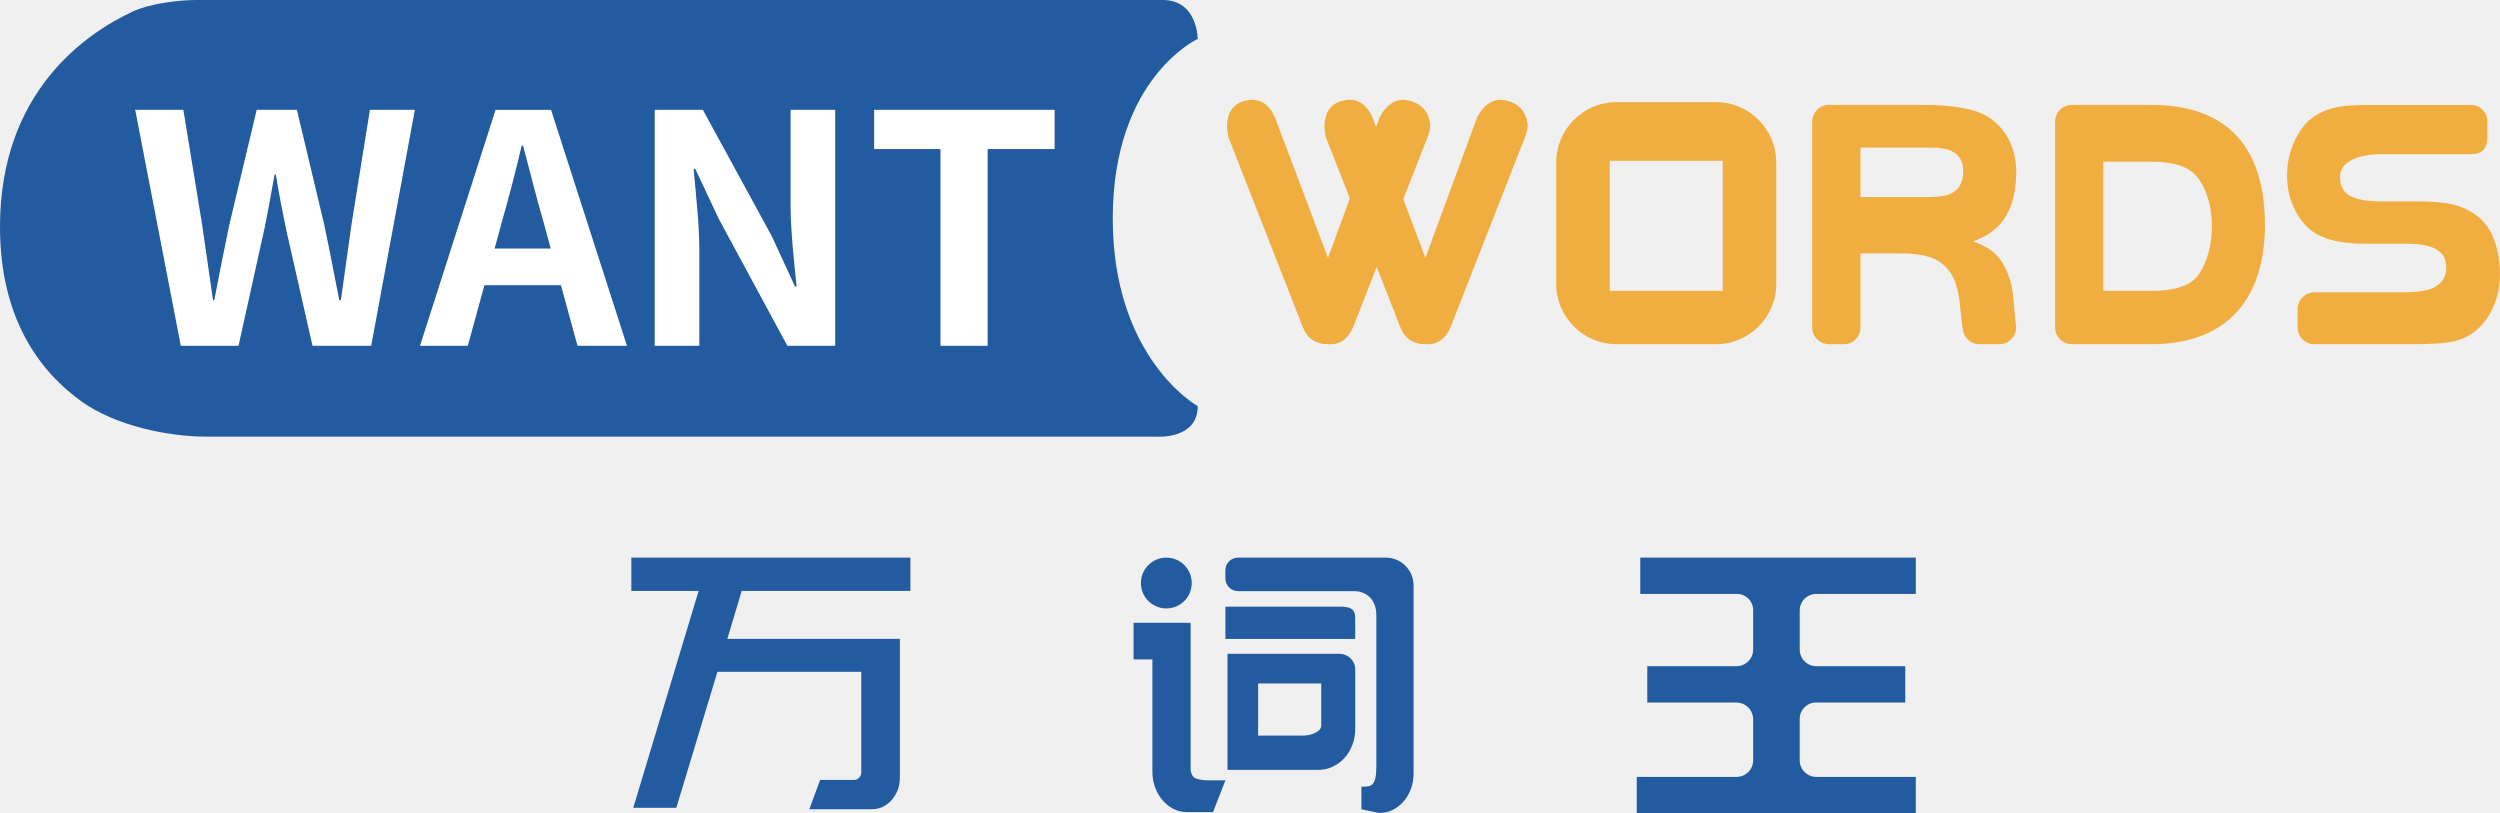
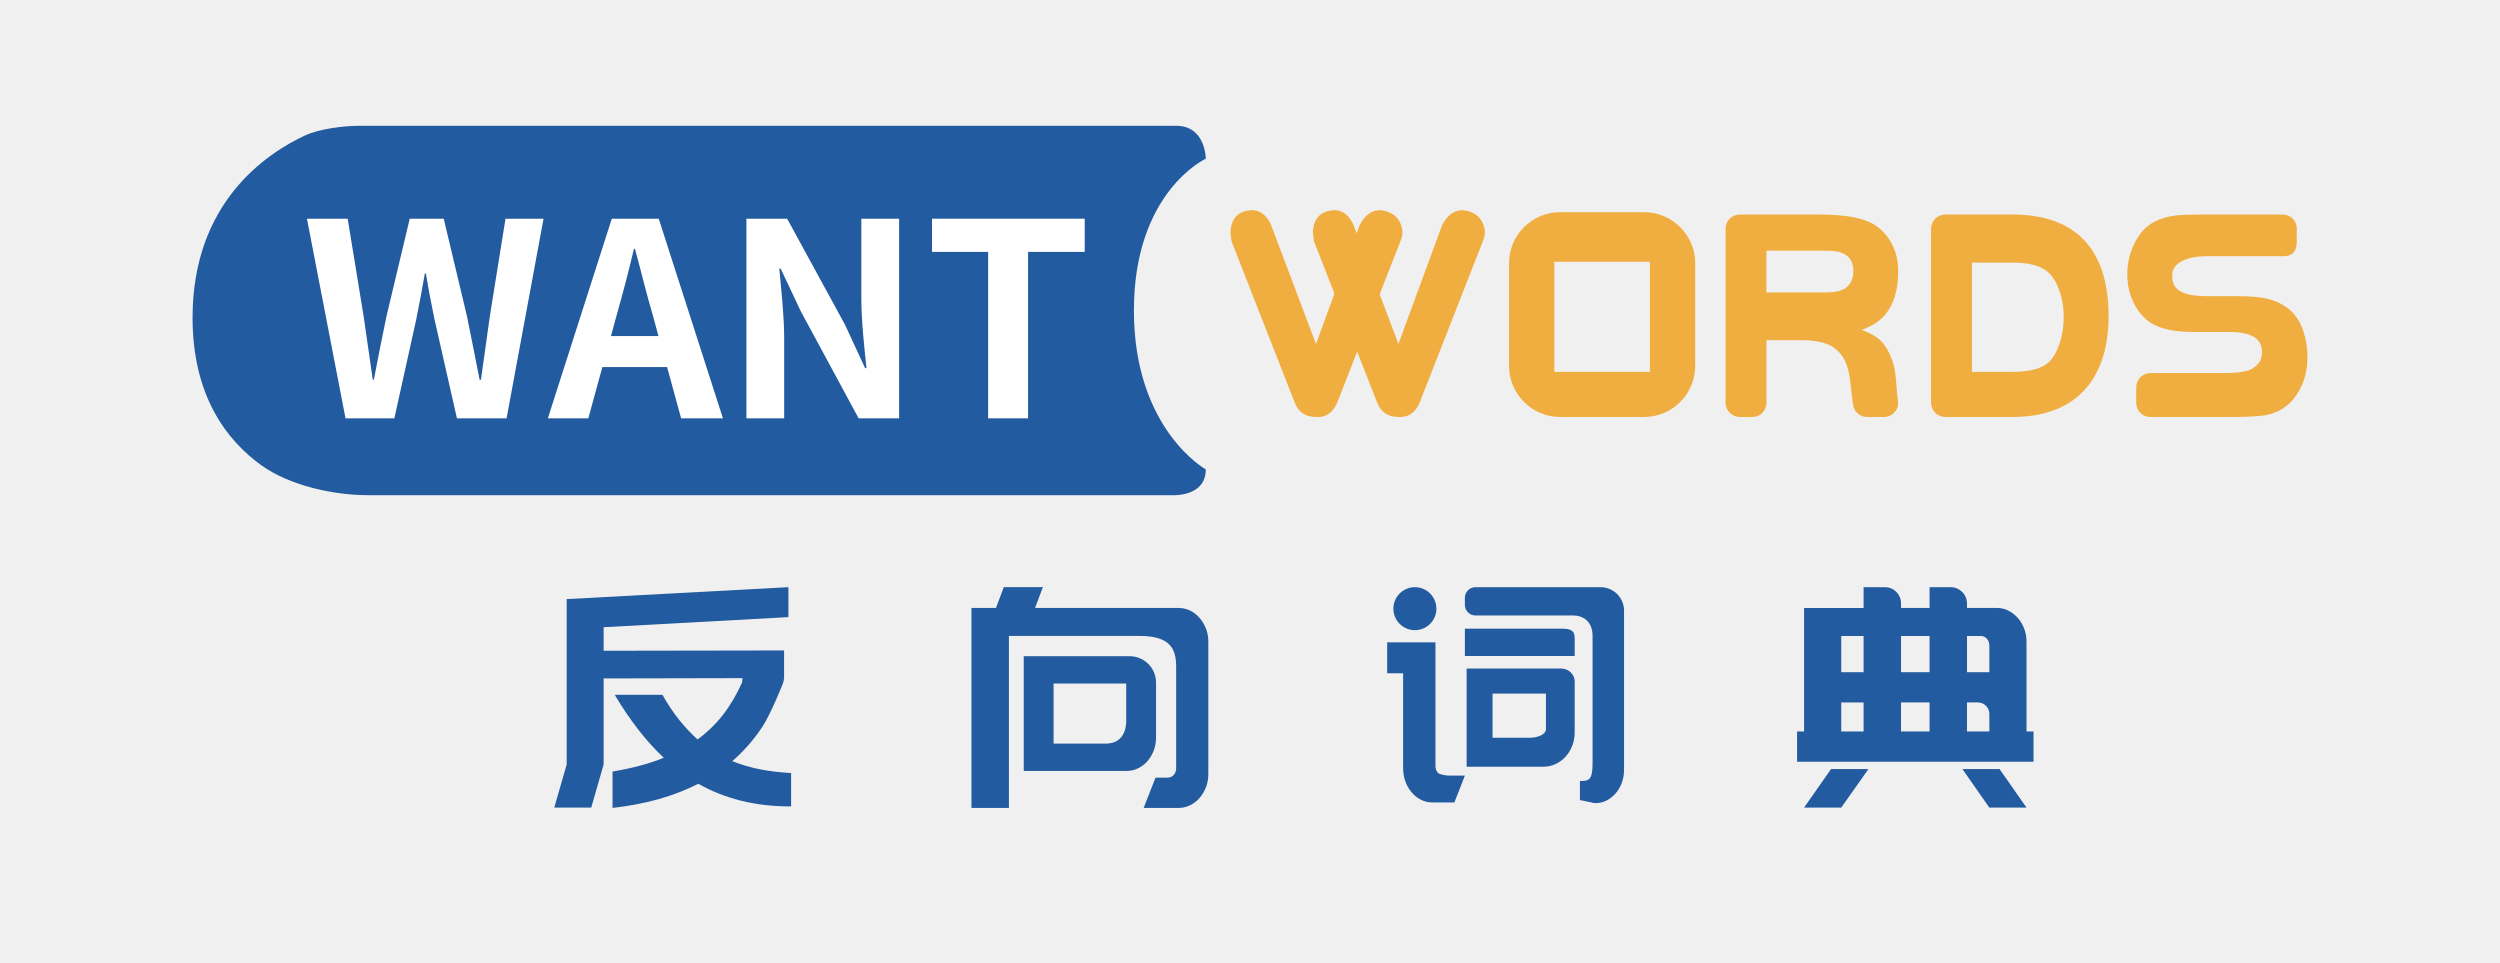
- <svg xmlns="http://www.w3.org/2000/svg" version="1.1" id="图层_1" x="0px" y="0px" viewBox="0 0 235.173 76.466" style="enable-background:new 0 0 235.173 76.466;" xml:space="preserve">
-   <path id="XMLID_1_" style="fill:#235BA0;" d="M18.483,0c-1.691,0-4.414,0.349-5.954,1.064C8.093,3.123,0,8.62,0,21.333  c0,8.756,3.839,13.691,7.678,16.438c3.114,2.228,7.983,3.303,11.78,3.303h89.292c0,0,3.918,0.318,3.918-2.866  c0,0-7.992-4.449-7.992-17.667s7.992-16.88,7.992-16.88s0-3.662-3.291-3.662H18.483z" />
-   <g id="XMLID_2_">
-     <path id="XMLID_3_" style="fill:#FFFFFF;" d="M12.718,10.331h4.53l1.77,10.83c0.33,2.34,0.69,4.71,1.02,7.08h0.12   c0.45-2.37,0.93-4.77,1.41-7.08l2.58-10.83h3.78l2.58,10.83c0.48,2.28,0.93,4.68,1.41,7.08h0.15c0.33-2.4,0.66-4.77,0.99-7.08   l1.74-10.83h4.23l-4.11,22.199h-5.52l-2.49-10.979c-0.36-1.74-0.69-3.45-0.96-5.13h-0.12c-0.3,1.68-0.6,3.39-0.96,5.13   l-2.43,10.979h-5.43L12.718,10.331z" />
-     <path id="XMLID_5_" style="fill:#FFFFFF;" d="M52.768,26.831h-7.2l-1.56,5.7h-4.5l7.11-22.199h5.22l7.14,22.199h-4.65   L52.768,26.831z M51.808,23.381l-0.66-2.43c-0.69-2.31-1.29-4.86-1.95-7.26h-0.12c-0.57,2.43-1.23,4.95-1.89,7.26l-0.66,2.43   H51.808z" />
-     <path id="XMLID_26_" style="fill:#FFFFFF;" d="M61.588,10.331h4.53l6.45,11.82l2.22,4.8h0.15c-0.24-2.31-0.57-5.25-0.57-7.77v-8.85   h4.2v22.199h-4.5l-6.42-11.879l-2.25-4.77h-0.15c0.21,2.4,0.54,5.19,0.54,7.74v8.91h-4.2V10.331z" />
-     <path id="XMLID_28_" style="fill:#FFFFFF;" d="M88.468,14.021h-6.24v-3.69h16.979v3.69h-6.3v18.509h-4.439V14.021z" />
-   </g>
-   <g id="XMLID_30_">
-     <path id="XMLID_31_" style="fill:#235BA0;" d="M65.72,55.586h-6.33v-3.132h26.25v3.132H69.77l-1.35,4.513h15.96h0.27v13.03   c0,0.831-0.255,1.538-0.765,2.122c-0.51,0.584-1.146,0.876-1.905,0.876h-5.85l1.02-2.762h3.21c0.181,0,0.335-0.072,0.466-0.218   c0.129-0.146,0.194-0.32,0.194-0.522v-9.429h-13.53L63.62,75.992h-4.051L65.72,55.586z" />
-     <path id="XMLID_33_" style="fill:#235BA0;" d="M111.674,76.397c-0.46,0-0.885-0.099-1.275-0.296   c-0.39-0.197-0.734-0.47-1.034-0.818c-0.301-0.348-0.536-0.753-0.705-1.217c-0.171-0.463-0.255-0.963-0.255-1.496V62.03h-1.771   v-3.444h1.771h3.538h0.06v13.741c0,0.301,0.09,0.557,0.27,0.766c0.181,0.208,0.953,0.313,1.233,0.313h1.77l-1.17,2.992H111.674z    M116.456,52.455h13.906c1.442,0,2.611,1.169,2.611,2.611v0v0.746v16.957c0,0.521-0.085,1.007-0.255,1.458   c-0.17,0.453-0.405,0.848-0.705,1.187c-0.3,0.34-0.65,0.606-1.05,0.797c-0.4,0.193-0.83,0.277-1.29,0.255l-1.606-0.339v-2.123   c0.947,0,1.406-0.019,1.406-1.948V57.878c0-1.781-1.281-2.273-2.07-2.273h-10.948c-0.653,0-1.183-0.53-1.183-1.183v-0.784   C115.273,52.984,115.803,52.455,116.456,52.455z M127.484,60.107h-12.211v-3.04h10.8c1.411,0,1.411,0.572,1.411,1.278V60.107z    M127.484,68.585c0,0.536-0.09,1.036-0.27,1.5c-0.18,0.466-0.428,0.872-0.747,1.221c-0.318,0.35-0.688,0.623-1.112,0.82   c-0.424,0.199-0.879,0.296-1.367,0.296h-8.517V61.503h10.514c0.828,0,1.499,0.652,1.499,1.456V68.585z M124.287,64.291h-5.937   v4.909h4.097c0.514,0,0.951-0.092,1.307-0.276c0.356-0.185,0.533-0.409,0.533-0.675V64.291z M112.107,54.846   c0,1.321-1.071,2.391-2.391,2.391c-1.321,0-2.391-1.071-2.391-2.391s1.071-2.391,2.391-2.391   C111.036,52.455,112.107,53.525,112.107,54.846z" />
-     <path id="XMLID_39_" style="fill:#235BA0;" d="M180.218,76.499h-26.25v-3.416h9.386c0.864,0,1.564-0.7,1.564-1.564v-3.847   c0-0.876-0.71-1.587-1.587-1.587h-8.373v-3.416h8.394c0.865,0,1.566-0.701,1.566-1.566v-3.706c0-0.843-0.684-1.527-1.527-1.527   h-9.093v-3.417h25.92v3.417h-9.36c-0.862,0-1.56,0.699-1.56,1.56v3.681c0,0.86,0.697,1.557,1.557,1.557h8.372v3.416h-8.393   c-0.849,0-1.537,0.688-1.537,1.537v3.906c0,0.859,0.696,1.556,1.556,1.556h9.364V76.499z" />
-   </g>
-   <g id="XMLID_59_">
-     <path id="XMLID_60_" style="fill:#F1AE40;" d="M175.014,23.84v6.982c0,0.86-0.697,1.557-1.557,1.557h-1.396   c-0.879,0-1.591-0.712-1.591-1.591V11.442c0-0.87,0.705-1.575,1.575-1.575h8.856c2.987,0,5.066,0.405,6.24,1.215   c0.811,0.54,1.435,1.255,1.872,2.143c0.438,0.889,0.656,1.862,0.656,2.92c0,2.138-0.513,3.792-1.536,4.962   c-0.64,0.698-1.483,1.227-2.528,1.586c0.832,0.316,1.461,0.647,1.889,0.996c0.426,0.349,0.811,0.861,1.151,1.536   c0.256,0.54,0.442,1.058,0.561,1.553c0.116,0.495,0.208,1.227,0.271,2.194c0.049,0.618,0.104,1.166,0.165,1.643   c0.121,0.941-0.616,1.765-1.565,1.765h-1.866c-0.784,0-1.454-0.568-1.565-1.344c-0.073-0.508-0.148-1.129-0.225-1.863   c-0.107-1.305-0.325-2.306-0.656-3.004c-0.331-0.697-0.827-1.248-1.488-1.654c-0.832-0.472-2.037-0.697-3.615-0.675H175.014z    M175.014,18.536h6.368c1.066,0,1.824-0.132,2.271-0.397c0.683-0.388,1.024-1.066,1.024-2.036c0-1.075-0.512-1.762-1.536-2.062   c-0.363-0.106-0.949-0.159-1.76-0.159h-6.368V18.536z" />
-     <path id="XMLID_63_" style="fill:#F1AE40;" d="M193.318,11.456c0-0.878,0.711-1.589,1.589-1.589h7.467   c9.59,0,10.688,7.157,10.688,11.307c0,6.641-3.306,11.205-10.688,11.205h-7.471c-0.875,0-1.584-0.709-1.584-1.584V11.456z    M197.862,15.21v12.153h4.512c1.984,0,3.36-0.387,4.128-1.161c0.47-0.491,0.849-1.18,1.137-2.068   c0.288-0.887,0.432-1.831,0.432-2.833c0-1.114-0.171-2.134-0.512-3.059c-0.342-0.925-0.79-1.615-1.345-2.068   c-0.811-0.641-2.091-0.963-3.84-0.963H197.862z" />
-     <path id="XMLID_66_" style="fill:#F1AE40;" d="M216.133,30.807v-1.711c0-0.884,0.716-1.6,1.6-1.6h8.16   c1.558,0,2.593-0.157,3.104-0.472c0.746-0.473,1.12-0.911,1.12-1.856c0-1.102-0.549-2.238-3.681-2.238h-3.968   c-2.411,0-4.149-0.461-5.216-1.384c-0.661-0.585-1.179-1.316-1.552-2.194c-0.374-0.878-0.561-1.823-0.561-2.835   c0-1.575,0.438-3.015,1.312-4.32c0.853-1.26,2.219-2.002,4.096-2.227c0.641-0.067,1.589-0.101,2.849-0.101h9.042   c0.856,0,1.55,0.694,1.55,1.55v0.92c0,0.854,0.12,2.166-1.547,2.166h-8.021c-2.812-0.083-4.288,0.854-4.288,2.062   c0,1.229,0.383,2.381,3.904,2.381h3.424c1.749,0,3.051,0.158,3.904,0.472c1.515,0.54,2.56,1.485,3.136,2.835   c0.448,1.08,0.672,2.239,0.672,3.476c0,1.373-0.299,2.599-0.896,3.679c-0.832,1.53-2.08,2.452-3.744,2.768   c-0.812,0.135-2.038,0.202-3.681,0.202h-9.147C216.837,32.379,216.133,31.675,216.133,30.807z" />
-     <path id="XMLID_81_" style="fill:#F1AE40;" d="M161.423,9.607h-9.362c-3.118,0-5.669,2.551-5.669,5.669V26.71   c0,3.118,2.551,5.669,5.669,5.669h9.362c3.118,0,5.669-2.551,5.669-5.669V15.276C167.093,12.158,164.542,9.607,161.423,9.607z    M162.055,27.362H151.43V15.126h10.625V27.362z" />
-     <g id="XMLID_68_">
-       <g id="XMLID_69_">
-         <path id="XMLID_70_" style="fill:#F1AE40;" d="M122.547,30.754l-7-17.875c-0.084-0.416-0.125-0.791-0.125-1.125     c0.082-1.5,0.875-2.291,2.375-2.375c0.916,0,1.625,0.543,2.125,1.625l5,13.25l4.875-13.25c0.582-1.082,1.332-1.625,2.25-1.625     c1.5,0.168,2.332,0.959,2.5,2.375c0,0.334-0.084,0.709-0.25,1.125l-7,17.875c-0.5,1.168-1.293,1.707-2.375,1.625     C123.754,32.379,122.963,31.838,122.547,30.754z" />
-       </g>
-       <g id="XMLID_72_">
-         <path id="XMLID_73_" style="fill:#F1AE40;" d="M131.714,30.754l-7-17.875c-0.084-0.416-0.125-0.791-0.125-1.125     c0.082-1.5,0.875-2.291,2.375-2.375c0.916,0,1.625,0.543,2.125,1.625l5,13.25l4.875-13.25c0.582-1.082,1.332-1.625,2.25-1.625     c1.5,0.168,2.332,0.959,2.5,2.375c0,0.334-0.084,0.709-0.25,1.125l-7,17.875c-0.5,1.168-1.293,1.707-2.375,1.625     C132.921,32.379,132.13,31.838,131.714,30.754z" />
+ <svg xmlns="http://www.w3.org/2000/svg" version="1.1" id="图层_1" x="0px" y="0px" viewBox="0 0 278 107" style="enable-background:new 0 0 278 107;" xml:space="preserve">
+   <g id="XMLID_78_">
+     <path id="XMLID_111_" style="fill:#235BA0;" d="M39.897,13.989c-1.691,0-4.414,0.349-5.954,1.064   c-4.436,2.059-12.529,7.556-12.529,20.269c0,8.756,3.839,13.691,7.678,16.438c3.114,2.228,7.983,3.303,11.78,3.303h89.292   c0,0,3.918,0.318,3.918-2.866c0,0-7.992-4.449-7.992-17.667s7.992-16.88,7.992-16.88s0-3.662-3.291-3.662H39.897z" />
+     <g id="XMLID_100_">
+       <path id="XMLID_109_" style="fill:#FFFFFF;" d="M34.132,24.32h4.53l1.77,10.83c0.33,2.34,0.69,4.71,1.02,7.08h0.12    c0.45-2.37,0.93-4.77,1.41-7.08l2.58-10.83h3.78l2.58,10.83c0.48,2.28,0.93,4.68,1.41,7.08h0.15c0.33-2.4,0.66-4.77,0.99-7.08    l1.74-10.83h4.23l-4.11,22.199h-5.52l-2.49-10.979c-0.36-1.74-0.69-3.45-0.96-5.13h-0.12c-0.3,1.68-0.6,3.39-0.96,5.13    l-2.43,10.979h-5.43L34.132,24.32z" />
+       <path id="XMLID_106_" style="fill:#FFFFFF;" d="M74.181,40.819h-7.2l-1.56,5.7h-4.5l7.11-22.199h5.22l7.14,22.199h-4.65    L74.181,40.819z M73.221,37.37l-0.66-2.43c-0.69-2.31-1.29-4.86-1.95-7.26h-0.12c-0.57,2.43-1.23,4.95-1.89,7.26l-0.66,2.43    H73.221z" />
+       <path id="XMLID_104_" style="fill:#FFFFFF;" d="M83.001,24.32h4.53l6.45,11.82l2.22,4.8h0.15c-0.24-2.31-0.57-5.25-0.57-7.77    v-8.85h4.2v22.199h-4.5l-6.42-11.879l-2.25-4.77h-0.15c0.21,2.4,0.54,5.19,0.54,7.74v8.91h-4.2V24.32z" />
+       <path id="XMLID_101_" style="fill:#FFFFFF;" d="M109.881,28.01h-6.24v-3.69h16.979v3.69h-6.3v18.509h-4.439V28.01z" />
+     </g>
+     <g id="XMLID_79_">
+       <path id="XMLID_97_" style="fill:#F1AE40;" d="M196.427,37.828v6.982c0,0.86-0.697,1.557-1.557,1.557h-1.396    c-0.879,0-1.591-0.712-1.591-1.591V25.431c0-0.87,0.705-1.575,1.575-1.575h8.856c2.987,0,5.066,0.405,6.24,1.215    c0.811,0.54,1.435,1.255,1.872,2.143c0.438,0.889,0.656,1.862,0.656,2.92c0,2.138-0.513,3.792-1.536,4.962    c-0.64,0.698-1.483,1.227-2.528,1.586c0.832,0.316,1.461,0.647,1.889,0.996c0.426,0.349,0.811,0.861,1.151,1.536    c0.256,0.54,0.442,1.058,0.561,1.553c0.116,0.495,0.208,1.227,0.271,2.194c0.049,0.618,0.104,1.166,0.165,1.643    c0.121,0.941-0.616,1.765-1.565,1.765h-1.866c-0.784,0-1.454-0.568-1.565-1.344c-0.073-0.508-0.148-1.129-0.225-1.863    c-0.107-1.305-0.325-2.306-0.656-3.004c-0.331-0.697-0.827-1.248-1.488-1.654c-0.832-0.472-2.037-0.697-3.615-0.675H196.427z     M196.427,32.525h6.368c1.066,0,1.824-0.132,2.271-0.397c0.683-0.388,1.024-1.066,1.024-2.036c0-1.075-0.512-1.762-1.536-2.062    c-0.363-0.106-0.949-0.159-1.76-0.159h-6.368V32.525z" />
+       <path id="XMLID_94_" style="fill:#F1AE40;" d="M214.731,25.444c0-0.878,0.711-1.589,1.589-1.589h7.467    c9.59,0,10.688,7.157,10.688,11.307c0,6.641-3.306,11.205-10.688,11.205h-7.471c-0.875,0-1.584-0.709-1.584-1.584V25.444z     M219.275,29.198v12.153h4.512c1.984,0,3.36-0.387,4.128-1.161c0.47-0.491,0.849-1.18,1.137-2.068    c0.288-0.887,0.432-1.831,0.432-2.833c0-1.114-0.171-2.134-0.512-3.059c-0.342-0.925-0.79-1.615-1.345-2.068    c-0.811-0.641-2.091-0.963-3.84-0.963H219.275z" />
+       <path id="XMLID_92_" style="fill:#F1AE40;" d="M237.547,44.795v-1.711c0-0.884,0.716-1.6,1.6-1.6h8.16    c1.558,0,2.593-0.157,3.104-0.472c0.746-0.473,1.12-0.911,1.12-1.856c0-1.102-0.549-2.238-3.681-2.238h-3.968    c-2.411,0-4.149-0.461-5.216-1.384c-0.661-0.585-1.179-1.316-1.552-2.194c-0.374-0.878-0.561-1.823-0.561-2.835    c0-1.575,0.438-3.015,1.312-4.32c0.853-1.26,2.219-2.002,4.096-2.227c0.641-0.067,1.589-0.101,2.849-0.101h9.042    c0.856,0,1.55,0.694,1.55,1.55v0.92c0,0.854,0.12,2.166-1.547,2.166h-8.021c-2.812-0.083-4.288,0.854-4.288,2.062    c0,1.229,0.383,2.381,3.904,2.381h3.424c1.749,0,3.051,0.158,3.904,0.472c1.515,0.54,2.56,1.485,3.136,2.835    c0.448,1.08,0.672,2.239,0.672,3.476c0,1.373-0.299,2.599-0.896,3.679c-0.832,1.53-2.08,2.452-3.744,2.768    c-0.812,0.135-2.038,0.202-3.681,0.202h-9.147C238.251,46.368,237.547,45.664,237.547,44.795z" />
+       <path id="XMLID_89_" style="fill:#F1AE40;" d="M182.837,23.595h-9.362c-3.118,0-5.669,2.551-5.669,5.669v11.434    c0,3.118,2.551,5.669,5.669,5.669h9.362c3.118,0,5.669-2.551,5.669-5.669V29.265C188.506,26.147,185.955,23.595,182.837,23.595z     M183.468,41.351h-10.625V29.115h10.625V41.351z" />
+       <g id="XMLID_82_">
+         <g id="XMLID_86_">
+           <path id="XMLID_87_" style="fill:#F1AE40;" d="M143.961,44.743l-7-17.875c-0.084-0.416-0.125-0.791-0.125-1.125      c0.082-1.5,0.875-2.291,2.375-2.375c0.916,0,1.625,0.543,2.125,1.625l5,13.25l4.875-13.25c0.582-1.082,1.332-1.625,2.25-1.625      c1.5,0.168,2.332,0.959,2.5,2.375c0,0.334-0.084,0.709-0.25,1.125l-7,17.875c-0.5,1.168-1.293,1.707-2.375,1.625      C145.168,46.368,144.377,45.827,143.961,44.743z" />
+         </g>
+         <g id="XMLID_83_">
+           <path id="XMLID_84_" style="fill:#F1AE40;" d="M153.128,44.743l-7-17.875c-0.084-0.416-0.125-0.791-0.125-1.125      c0.082-1.5,0.875-2.291,2.375-2.375c0.916,0,1.625,0.543,2.125,1.625l5,13.25l4.875-13.25c0.582-1.082,1.332-1.625,2.25-1.625      c1.5,0.168,2.332,0.959,2.5,2.375c0,0.334-0.084,0.709-0.25,1.125l-7,17.875c-0.5,1.168-1.293,1.707-2.375,1.625      C154.335,46.368,153.544,45.827,153.128,44.743z" />
+         </g>
      </g>
    </g>
  </g>
+   <g id="XMLID_1_">
+     <path id="XMLID_2_" style="fill:#235BA0;" d="M87.971,89.671c-3.88,0.022-7.32-0.816-10.318-2.517   c-1.38,0.703-2.86,1.275-4.44,1.718c-1.58,0.441-3.279,0.765-5.099,0.969v-4.046c1.08-0.182,2.089-0.396,3.029-0.646   c0.941-0.249,1.83-0.544,2.669-0.884c-1.938-1.813-3.759-4.148-5.458-7.004h5.308c0.601,1.065,1.225,2.001,1.875,2.805   c0.65,0.805,1.325,1.524,2.025,2.159c1.06-0.771,1.995-1.671,2.805-2.703c0.81-1.031,1.525-2.238,2.145-3.621l0.06-0.493   l-15.448,0.034v9.571l-1.38,4.794h-4.11l1.38-4.794V69.95v-3.332l24.657-1.325v3.332l-20.547,1.122v2.617l20.066-0.033v3.076   l-0.09,0.493c0,0-1.38,3.508-2.34,4.947c-0.96,1.439-2.069,2.703-3.329,3.791c0.96,0.386,1.975,0.686,3.045,0.901   c1.07,0.215,2.235,0.356,3.494,0.425V89.671z" />
+     <path id="XMLID_4_" style="fill:#235BA0;" d="M112.192,89.841h-4.166V67.604h2.727l0.868-2.312h4.346l-0.869,2.312h15.971   c0.439,0,0.859,0.097,1.258,0.289c0.399,0.193,0.749,0.459,1.049,0.799c0.3,0.34,0.539,0.737,0.719,1.19   c0.18,0.453,0.27,0.93,0.27,1.428v14.79c0,0.521-0.09,1.009-0.27,1.462c-0.18,0.454-0.419,0.851-0.719,1.19   c-0.3,0.34-0.65,0.606-1.049,0.799s-0.819,0.289-1.258,0.289h-3.895l1.319-3.366h1.339c0.28,0,0.51-0.102,0.689-0.306   c0.18-0.204,0.269-0.453,0.269-0.748V74.173c0-1.909-0.542-3.456-4.046-3.456h-14.552V89.841z M128.552,81.991   c0,0.521-0.085,1.009-0.255,1.462c-0.17,0.454-0.405,0.851-0.704,1.19c-0.3,0.34-0.649,0.606-1.048,0.799   c-0.4,0.193-0.83,0.289-1.288,0.289H113.84V72.968h11.772c1.624,0,2.941,1.317,2.941,2.941V81.991z M123.256,76.008h-6.097v6.684   h5.771c2.031,0,2.305-1.692,2.305-2.504v-4.18C125.234,76.008,123.979,76.008,123.256,76.008z" />
+     <path id="XMLID_33_" style="fill:#235BA0;" d="M225.349,81.341h0.779v3.366h-26.294v-3.366h0.778v-3.23v-3.365v-3.774v-0.408   v-2.958h6.619v-2.312h2.385c0.982,0,1.777,0.796,1.777,1.777v0.534h3.175v-2.312h2.346c1.003,0,1.816,0.813,1.816,1.816v0.495   l3.334,0c0.388,0,0.778,0.073,1.131,0.235c0.461,0.21,0.859,0.507,1.195,0.888c0.299,0.34,0.534,0.737,0.704,1.19   s0.255,0.93,0.255,1.428v3.4v3.365V81.341z M203.607,85.522h4.162l-3.024,4.284h-4.133L203.607,85.522z M204.745,74.745h2.486   v-4.021h-2.486V74.745z M204.745,81.341h2.486v-3.23h-2.486V81.341z M211.394,70.724v4.021h3.175v-4.021H211.394z M214.568,78.11   h-3.175v3.23h3.175V78.11z M221.216,89.807l-2.995-4.284h4.133l2.994,4.284H221.216z M218.731,70.724v4.021h2.486v-2.933   c0-0.317-0.09-0.578-0.27-0.782c-0.179-0.204-0.409-0.306-0.688-0.306H218.731z M219.934,78.11h-1.204v3.23h2.486v-1.948   C221.216,78.684,220.642,78.11,219.934,78.11z" />
+   </g>
+   <path id="XMLID_61_" style="fill:#235BA0;" d="M159.295,89.236c-0.46,0-0.885-0.099-1.275-0.296c-0.39-0.197-0.734-0.47-1.034-0.818  c-0.301-0.348-0.536-0.753-0.705-1.217c-0.171-0.463-0.255-0.963-0.255-1.496v-10.54h-1.771v-3.444h1.771h3.538h0.06v13.741  c0,0.301,0.09,0.557,0.27,0.766c0.181,0.208,0.953,0.313,1.233,0.313h1.77l-1.17,2.992H159.295z M164.077,65.293h13.906  c1.442,0,2.611,1.169,2.611,2.611l0,0v0.746v16.957c0,0.521-0.085,1.007-0.255,1.458c-0.17,0.453-0.405,0.848-0.705,1.187  c-0.3,0.34-0.65,0.606-1.05,0.797c-0.4,0.193-0.83,0.277-1.29,0.255l-1.606-0.339v-2.123c0.947,0,1.406-0.019,1.406-1.948V70.716  c0-1.781-1.281-2.273-2.07-2.273h-10.948c-0.653,0-1.183-0.53-1.183-1.183v-0.784C162.894,65.823,163.424,65.293,164.077,65.293z   M175.105,72.945h-12.211v-3.04h10.8c1.411,0,1.411,0.572,1.411,1.278V72.945z M175.105,81.423c0,0.536-0.09,1.036-0.27,1.5  c-0.18,0.466-0.428,0.872-0.747,1.221c-0.318,0.35-0.688,0.623-1.112,0.82c-0.424,0.199-0.879,0.296-1.367,0.296h-8.517V74.342  h10.514c0.828,0,1.499,0.652,1.499,1.456V81.423z M171.908,77.129h-5.937v4.909h4.097c0.514,0,0.951-0.092,1.307-0.276  c0.356-0.185,0.533-0.409,0.533-0.675V77.129z M159.727,67.684c0,1.321-1.071,2.391-2.391,2.391c-1.321,0-2.391-1.071-2.391-2.391  s1.071-2.391,2.391-2.391C158.657,65.293,159.727,66.364,159.727,67.684z" />
+   <path id="XMLID_27_" style="fill:#235BA0;" d="M114.193,70.717" />
</svg>
